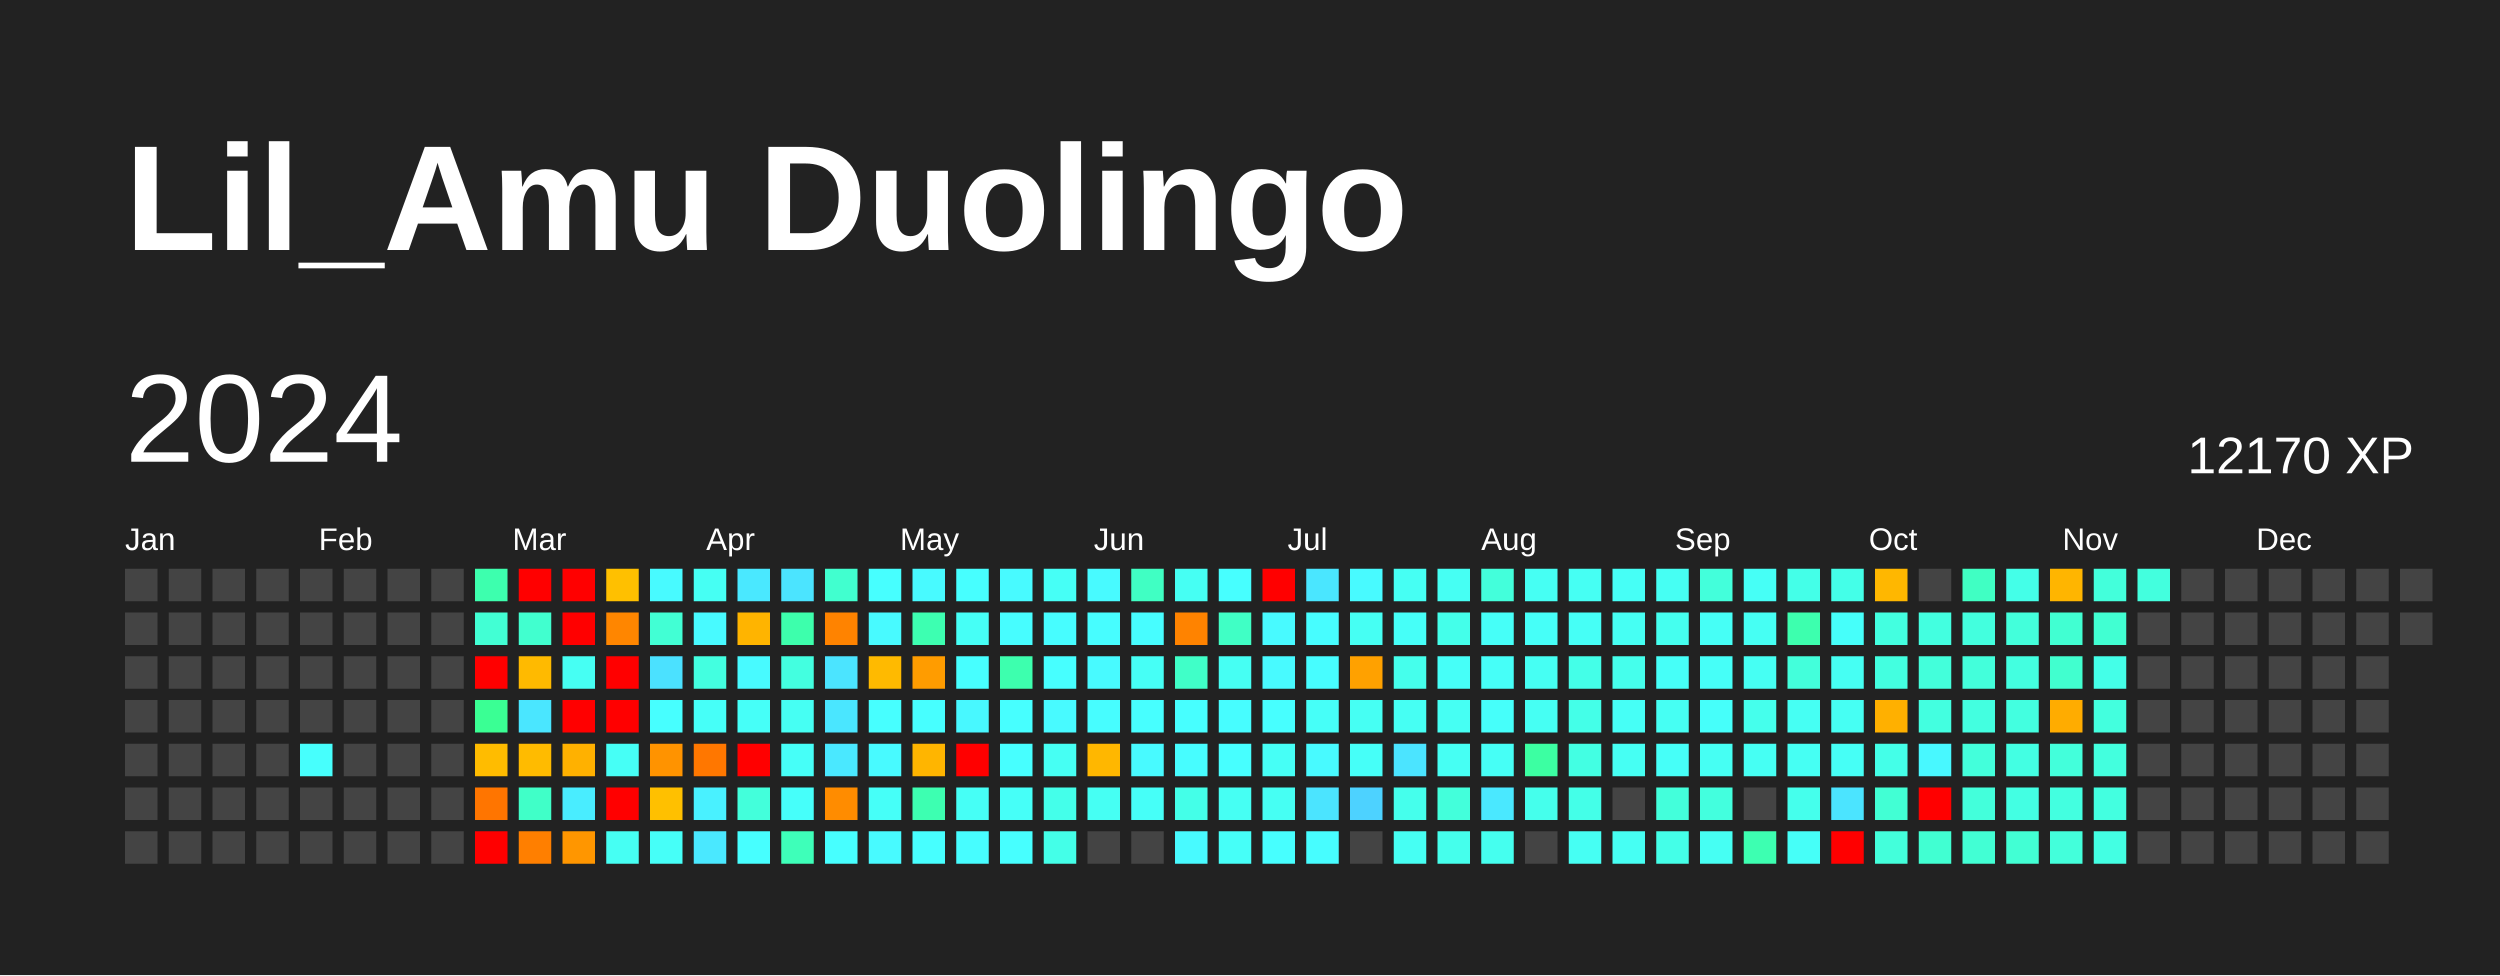
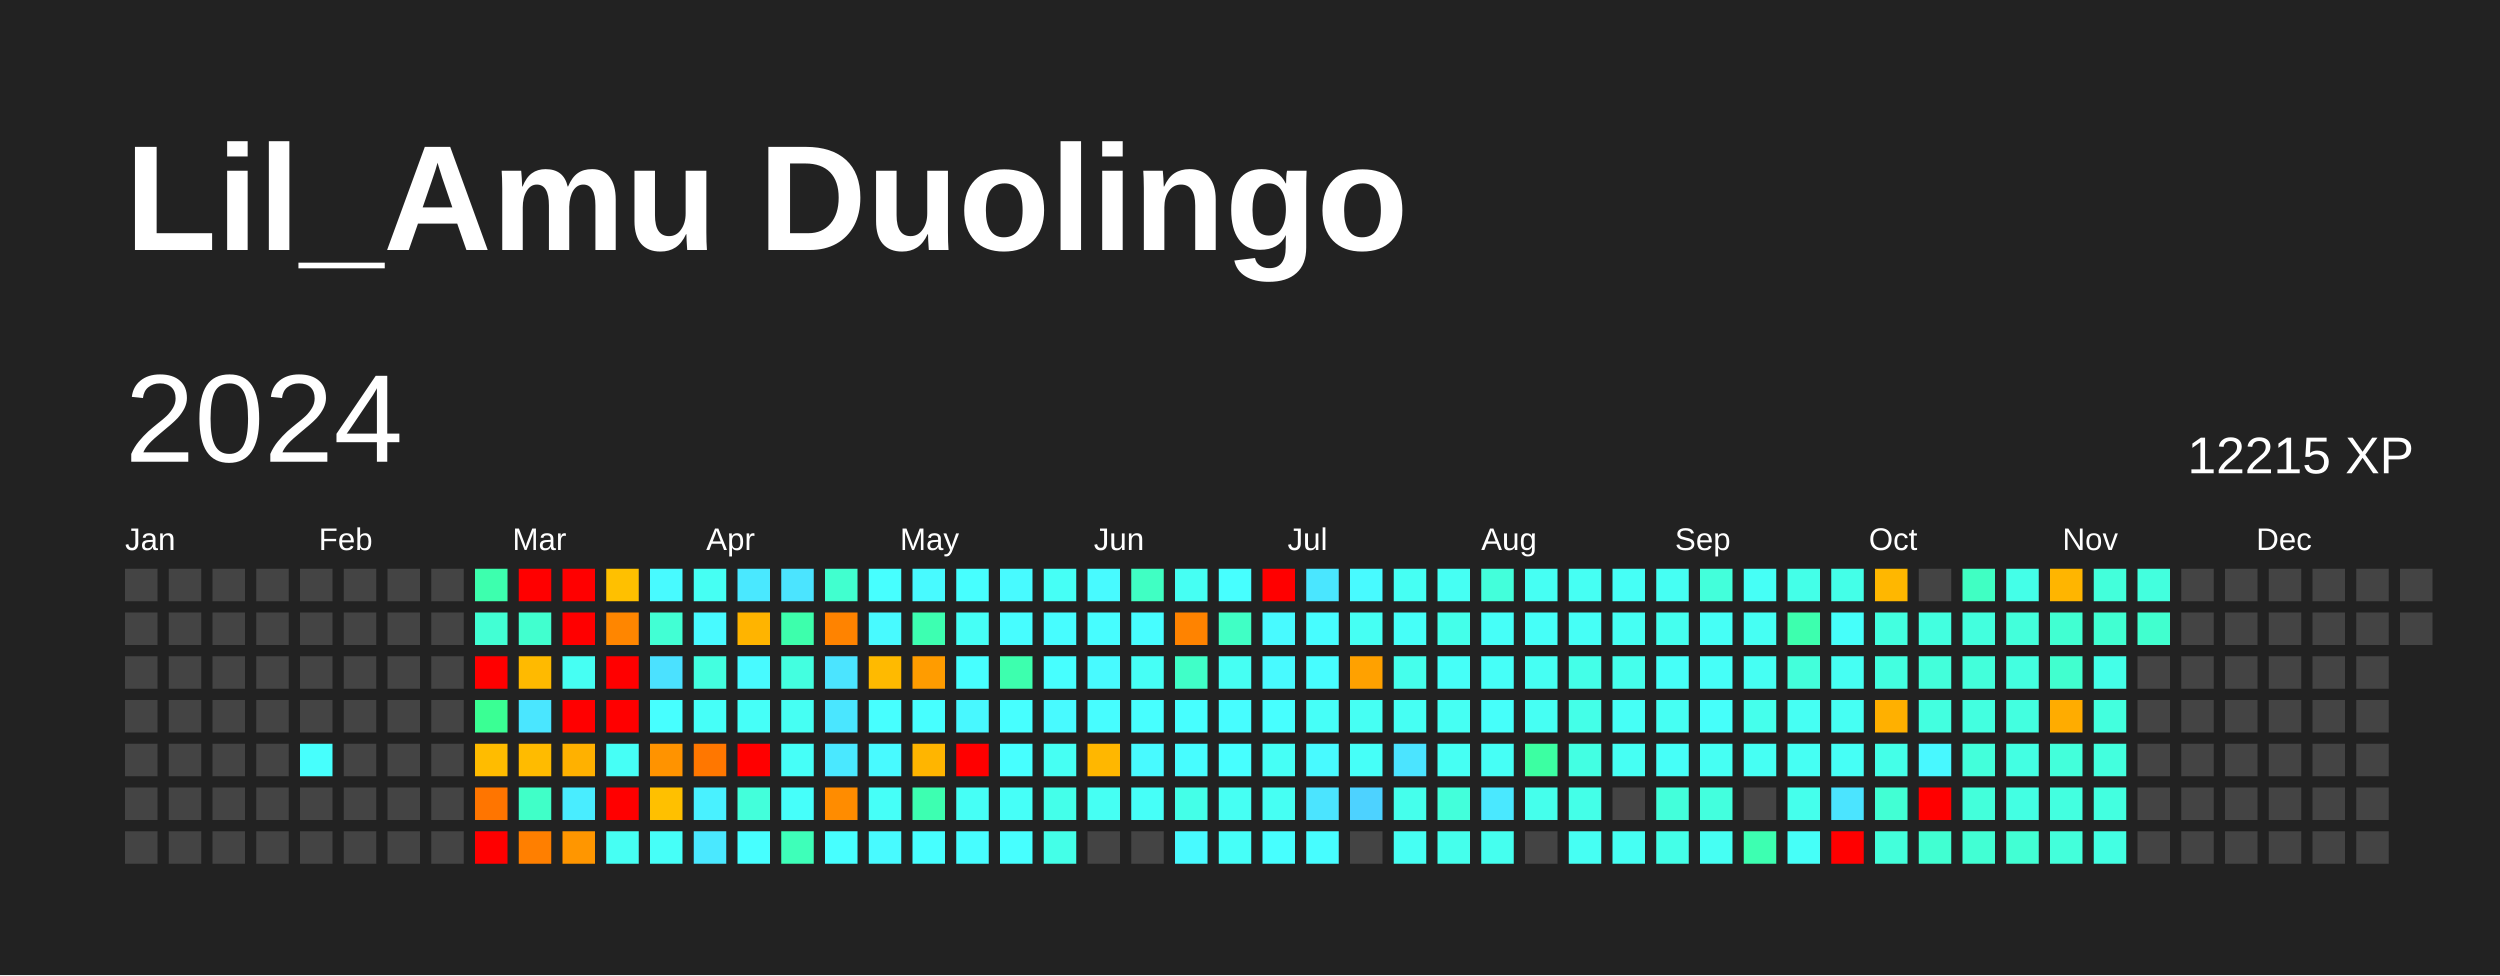
<svg xmlns="http://www.w3.org/2000/svg" baseProfile="full" height="78mm" version="1.1" viewBox="0,0,200,78" width="200mm">
  <defs />
  <rect fill="#222222" height="78" width="200" x="0" y="0" />
  <text fill="#FFFFFF" style="font-size:12px; font-family:Arial; font-weight:bold;" x="10" y="20">Lil_Amu Duolingo</text>
  <text dominant-baseline="hanging" fill="#FFFFFF" style="font-size:10.0px; font-family:Arial;" x="10" y="30">2024</text>
-   <text dominant-baseline="hanging" fill="#FFFFFF" style="font-size:4.125px; font-family:Arial;" x="175" y="35">12170 XP</text>
+   <text dominant-baseline="hanging" fill="#FFFFFF" style="font-size:4.125px; font-family:Arial;" x="175" y="35">12215 XP</text>
  <text fill="#FFFFFF" style="font-size:2.5px; font-family:Arial" x="10.0" y="44">Jan</text>
  <text fill="#FFFFFF" style="font-size:2.5px; font-family:Arial" x="25.5" y="44">Feb</text>
  <text fill="#FFFFFF" style="font-size:2.5px; font-family:Arial" x="41.0" y="44">Mar</text>
  <text fill="#FFFFFF" style="font-size:2.5px; font-family:Arial" x="56.5" y="44">Apr</text>
  <text fill="#FFFFFF" style="font-size:2.5px; font-family:Arial" x="72.0" y="44">May</text>
  <text fill="#FFFFFF" style="font-size:2.5px; font-family:Arial" x="87.5" y="44">Jun</text>
  <text fill="#FFFFFF" style="font-size:2.5px; font-family:Arial" x="103.0" y="44">Jul</text>
  <text fill="#FFFFFF" style="font-size:2.5px; font-family:Arial" x="118.5" y="44">Aug</text>
  <text fill="#FFFFFF" style="font-size:2.5px; font-family:Arial" x="134.0" y="44">Sep</text>
  <text fill="#FFFFFF" style="font-size:2.5px; font-family:Arial" x="149.5" y="44">Oct</text>
  <text fill="#FFFFFF" style="font-size:2.5px; font-family:Arial" x="165.0" y="44">Nov</text>
  <text fill="#FFFFFF" style="font-size:2.5px; font-family:Arial" x="180.5" y="44">Dec</text>
  <rect fill="#444444" height="2.6" width="2.6" x="10.0" y="45.5" />
  <rect fill="#444444" height="2.6" width="2.6" x="10.0" y="49.0" />
  <rect fill="#444444" height="2.6" width="2.6" x="10.0" y="52.5" />
  <rect fill="#444444" height="2.6" width="2.6" x="10.0" y="56.0" />
  <rect fill="#444444" height="2.6" width="2.6" x="10.0" y="59.5" />
  <rect fill="#444444" height="2.6" width="2.6" x="10.0" y="63.0" />
  <rect fill="#444444" height="2.6" width="2.6" x="10.0" y="66.5" />
  <rect fill="#444444" height="2.6" width="2.6" x="13.5" y="45.5" />
  <rect fill="#444444" height="2.6" width="2.6" x="13.5" y="49.0" />
  <rect fill="#444444" height="2.6" width="2.6" x="13.5" y="52.5" />
  <rect fill="#444444" height="2.6" width="2.6" x="13.5" y="56.0" />
  <rect fill="#444444" height="2.6" width="2.6" x="13.5" y="59.5" />
  <rect fill="#444444" height="2.6" width="2.6" x="13.5" y="63.0" />
  <rect fill="#444444" height="2.6" width="2.6" x="13.5" y="66.5" />
  <rect fill="#444444" height="2.6" width="2.6" x="17.0" y="45.5" />
  <rect fill="#444444" height="2.6" width="2.6" x="17.0" y="49.0" />
  <rect fill="#444444" height="2.6" width="2.6" x="17.0" y="52.5" />
  <rect fill="#444444" height="2.6" width="2.6" x="17.0" y="56.0" />
  <rect fill="#444444" height="2.6" width="2.6" x="17.0" y="59.5" />
  <rect fill="#444444" height="2.6" width="2.6" x="17.0" y="63.0" />
  <rect fill="#444444" height="2.6" width="2.6" x="17.0" y="66.5" />
  <rect fill="#444444" height="2.6" width="2.6" x="20.5" y="45.5" />
  <rect fill="#444444" height="2.6" width="2.6" x="20.5" y="49.0" />
  <rect fill="#444444" height="2.6" width="2.6" x="20.5" y="52.5" />
  <rect fill="#444444" height="2.6" width="2.6" x="20.5" y="56.0" />
  <rect fill="#444444" height="2.6" width="2.6" x="20.5" y="59.5" />
  <rect fill="#444444" height="2.6" width="2.6" x="20.5" y="63.0" />
  <rect fill="#444444" height="2.6" width="2.6" x="20.5" y="66.5" />
  <rect fill="#444444" height="2.6" width="2.6" x="24.0" y="45.5" />
  <rect fill="#444444" height="2.6" width="2.6" x="24.0" y="49.0" />
  <rect fill="#444444" height="2.6" width="2.6" x="24.0" y="52.5" />
  <rect fill="#444444" height="2.6" width="2.6" x="24.0" y="56.0" />
  <rect fill="#47fffd" height="2.6" width="2.6" x="24.0" y="59.5" />
  <rect fill="#444444" height="2.6" width="2.6" x="24.0" y="63.0" />
  <rect fill="#444444" height="2.6" width="2.6" x="24.0" y="66.5" />
  <rect fill="#444444" height="2.6" width="2.6" x="27.5" y="45.5" />
  <rect fill="#444444" height="2.6" width="2.6" x="27.5" y="49.0" />
  <rect fill="#444444" height="2.6" width="2.6" x="27.5" y="52.5" />
  <rect fill="#444444" height="2.6" width="2.6" x="27.5" y="56.0" />
  <rect fill="#444444" height="2.6" width="2.6" x="27.5" y="59.5" />
  <rect fill="#444444" height="2.6" width="2.6" x="27.5" y="63.0" />
  <rect fill="#444444" height="2.6" width="2.6" x="27.5" y="66.5" />
  <rect fill="#444444" height="2.6" width="2.6" x="31.0" y="45.5" />
  <rect fill="#444444" height="2.6" width="2.6" x="31.0" y="49.0" />
  <rect fill="#444444" height="2.6" width="2.6" x="31.0" y="52.5" />
  <rect fill="#444444" height="2.6" width="2.6" x="31.0" y="56.0" />
  <rect fill="#444444" height="2.6" width="2.6" x="31.0" y="59.5" />
  <rect fill="#444444" height="2.6" width="2.6" x="31.0" y="63.0" />
  <rect fill="#444444" height="2.6" width="2.6" x="31.0" y="66.5" />
  <rect fill="#444444" height="2.6" width="2.6" x="34.5" y="45.5" />
  <rect fill="#444444" height="2.6" width="2.6" x="34.5" y="49.0" />
  <rect fill="#444444" height="2.6" width="2.6" x="34.5" y="52.5" />
  <rect fill="#444444" height="2.6" width="2.6" x="34.5" y="56.0" />
  <rect fill="#444444" height="2.6" width="2.6" x="34.5" y="59.5" />
  <rect fill="#444444" height="2.6" width="2.6" x="34.5" y="63.0" />
  <rect fill="#444444" height="2.6" width="2.6" x="34.5" y="66.5" />
  <rect fill="#3dffae" height="2.6" width="2.6" x="38.0" y="45.5" />
  <rect fill="#42ffd4" height="2.6" width="2.6" x="38.0" y="49.0" />
  <rect fill="red" height="2.6" width="2.6" x="38.0" y="52.5" />
  <rect fill="#3aff94" height="2.6" width="2.6" x="38.0" y="56.0" />
  <rect fill="#ffbc00" height="2.6" width="2.6" x="38.0" y="59.5" />
  <rect fill="#ff7500" height="2.6" width="2.6" x="38.0" y="63.0" />
  <rect fill="red" height="2.6" width="2.6" x="38.0" y="66.5" />
  <rect fill="red" height="2.6" width="2.6" x="41.5" y="45.5" />
  <rect fill="#41ffcf" height="2.6" width="2.6" x="41.5" y="49.0" />
  <rect fill="#ffba00" height="2.6" width="2.6" x="41.5" y="52.5" />
  <rect fill="#4ae6ff" height="2.6" width="2.6" x="41.5" y="56.0" />
  <rect fill="#ffbb00" height="2.6" width="2.6" x="41.5" y="59.5" />
  <rect fill="#40ffc8" height="2.6" width="2.6" x="41.5" y="63.0" />
  <rect fill="#ff7f00" height="2.6" width="2.6" x="41.5" y="66.5" />
  <rect fill="red" height="2.6" width="2.6" x="45.0" y="45.5" />
  <rect fill="red" height="2.6" width="2.6" x="45.0" y="49.0" />
  <rect fill="#46fff3" height="2.6" width="2.6" x="45.0" y="52.5" />
  <rect fill="red" height="2.6" width="2.6" x="45.0" y="56.0" />
  <rect fill="#ffb100" height="2.6" width="2.6" x="45.0" y="59.5" />
  <rect fill="#49edff" height="2.6" width="2.6" x="45.0" y="63.0" />
  <rect fill="#ff9600" height="2.6" width="2.6" x="45.0" y="66.5" />
  <rect fill="#ffc000" height="2.6" width="2.6" x="48.5" y="45.5" />
  <rect fill="#ff8600" height="2.6" width="2.6" x="48.5" y="49.0" />
  <rect fill="red" height="2.6" width="2.6" x="48.5" y="52.5" />
  <rect fill="red" height="2.6" width="2.6" x="48.5" y="56.0" />
  <rect fill="#46fff6" height="2.6" width="2.6" x="48.5" y="59.5" />
  <rect fill="red" height="2.6" width="2.6" x="48.5" y="63.0" />
  <rect fill="#46fff3" height="2.6" width="2.6" x="48.5" y="66.5" />
  <rect fill="#48faff" height="2.6" width="2.6" x="52.0" y="45.5" />
  <rect fill="#42ffd4" height="2.6" width="2.6" x="52.0" y="49.0" />
  <rect fill="#4be1ff" height="2.6" width="2.6" x="52.0" y="52.5" />
  <rect fill="#47ffff" height="2.6" width="2.6" x="52.0" y="56.0" />
  <rect fill="#ff9300" height="2.6" width="2.6" x="52.0" y="59.5" />
  <rect fill="#ffc000" height="2.6" width="2.6" x="52.0" y="63.0" />
  <rect fill="#46fff8" height="2.6" width="2.6" x="52.0" y="66.5" />
  <rect fill="#46fff3" height="2.6" width="2.6" x="55.5" y="45.5" />
  <rect fill="#48faff" height="2.6" width="2.6" x="55.5" y="49.0" />
  <rect fill="#43ffe0" height="2.6" width="2.6" x="55.5" y="52.5" />
  <rect fill="#46fff8" height="2.6" width="2.6" x="55.5" y="56.0" />
  <rect fill="#ff7700" height="2.6" width="2.6" x="55.5" y="59.5" />
  <rect fill="#49f1ff" height="2.6" width="2.6" x="55.5" y="63.0" />
  <rect fill="#4ae8ff" height="2.6" width="2.6" x="55.5" y="66.5" />
  <rect fill="#4ae8ff" height="2.6" width="2.6" x="59.0" y="45.5" />
  <rect fill="#ffb400" height="2.6" width="2.6" x="59.0" y="49.0" />
  <rect fill="#48faff" height="2.6" width="2.6" x="59.0" y="52.5" />
  <rect fill="#46fff8" height="2.6" width="2.6" x="59.0" y="56.0" />
  <rect fill="red" height="2.6" width="2.6" x="59.0" y="59.5" />
  <rect fill="#43ffdb" height="2.6" width="2.6" x="59.0" y="63.0" />
  <rect fill="#47ffff" height="2.6" width="2.6" x="59.0" y="66.5" />
  <rect fill="#4be4ff" height="2.6" width="2.6" x="62.5" y="45.5" />
  <rect fill="#3dffac" height="2.6" width="2.6" x="62.5" y="49.0" />
  <rect fill="#43ffe0" height="2.6" width="2.6" x="62.5" y="52.5" />
  <rect fill="#46fff3" height="2.6" width="2.6" x="62.5" y="56.0" />
  <rect fill="#46fff8" height="2.6" width="2.6" x="62.5" y="59.5" />
  <rect fill="#46fffa" height="2.6" width="2.6" x="62.5" y="63.0" />
  <rect fill="#3effb9" height="2.6" width="2.6" x="62.5" y="66.5" />
  <rect fill="#41ffcf" height="2.6" width="2.6" x="66.0" y="45.5" />
  <rect fill="#ff8300" height="2.6" width="2.6" x="66.0" y="49.0" />
  <rect fill="#4be4ff" height="2.6" width="2.6" x="66.0" y="52.5" />
  <rect fill="#4ae6ff" height="2.6" width="2.6" x="66.0" y="56.0" />
  <rect fill="#4ae8ff" height="2.6" width="2.6" x="66.0" y="59.5" />
  <rect fill="#ff8c00" height="2.6" width="2.6" x="66.0" y="63.0" />
  <rect fill="#47ffff" height="2.6" width="2.6" x="66.0" y="66.5" />
  <rect fill="#47ffff" height="2.6" width="2.6" x="69.5" y="45.5" />
  <rect fill="#48faff" height="2.6" width="2.6" x="69.5" y="49.0" />
  <rect fill="#ffba00" height="2.6" width="2.6" x="69.5" y="52.5" />
  <rect fill="#47ffff" height="2.6" width="2.6" x="69.5" y="56.0" />
  <rect fill="#48faff" height="2.6" width="2.6" x="69.5" y="59.5" />
  <rect fill="#46fff8" height="2.6" width="2.6" x="69.5" y="63.0" />
  <rect fill="#48faff" height="2.6" width="2.6" x="69.5" y="66.5" />
  <rect fill="#48faff" height="2.6" width="2.6" x="73.0" y="45.5" />
  <rect fill="#3dffb1" height="2.6" width="2.6" x="73.0" y="49.0" />
  <rect fill="#ff9c00" height="2.6" width="2.6" x="73.0" y="52.5" />
  <rect fill="#47ffff" height="2.6" width="2.6" x="73.0" y="56.0" />
  <rect fill="#ffb500" height="2.6" width="2.6" x="73.0" y="59.5" />
  <rect fill="#3dffb1" height="2.6" width="2.6" x="73.0" y="63.0" />
  <rect fill="#47ffff" height="2.6" width="2.6" x="73.0" y="66.5" />
  <rect fill="#47ffff" height="2.6" width="2.6" x="76.5" y="45.5" />
  <rect fill="#46fff6" height="2.6" width="2.6" x="76.5" y="49.0" />
  <rect fill="#47ffff" height="2.6" width="2.6" x="76.5" y="52.5" />
  <rect fill="#48f8ff" height="2.6" width="2.6" x="76.5" y="56.0" />
  <rect fill="red" height="2.6" width="2.6" x="76.5" y="59.5" />
  <rect fill="#46fff6" height="2.6" width="2.6" x="76.5" y="63.0" />
  <rect fill="#47fdff" height="2.6" width="2.6" x="76.5" y="66.5" />
  <rect fill="#48faff" height="2.6" width="2.6" x="80.0" y="45.5" />
  <rect fill="#47fdff" height="2.6" width="2.6" x="80.0" y="49.0" />
  <rect fill="#3dffae" height="2.6" width="2.6" x="80.0" y="52.5" />
  <rect fill="#47ffff" height="2.6" width="2.6" x="80.0" y="56.0" />
  <rect fill="#47ffff" height="2.6" width="2.6" x="80.0" y="59.5" />
  <rect fill="#46fff8" height="2.6" width="2.6" x="80.0" y="63.0" />
  <rect fill="#47ffff" height="2.6" width="2.6" x="80.0" y="66.5" />
  <rect fill="#46fff6" height="2.6" width="2.6" x="83.5" y="45.5" />
  <rect fill="#47fdff" height="2.6" width="2.6" x="83.5" y="49.0" />
  <rect fill="#47ffff" height="2.6" width="2.6" x="83.5" y="52.5" />
  <rect fill="#48faff" height="2.6" width="2.6" x="83.5" y="56.0" />
  <rect fill="#46fff3" height="2.6" width="2.6" x="83.5" y="59.5" />
  <rect fill="#44ffea" height="2.6" width="2.6" x="83.5" y="63.0" />
  <rect fill="#44ffe8" height="2.6" width="2.6" x="83.5" y="66.5" />
  <rect fill="#48faff" height="2.6" width="2.6" x="87.0" y="45.5" />
  <rect fill="#47fdff" height="2.6" width="2.6" x="87.0" y="49.0" />
  <rect fill="#48faff" height="2.6" width="2.6" x="87.0" y="52.5" />
  <rect fill="#47fdff" height="2.6" width="2.6" x="87.0" y="56.0" />
  <rect fill="#ffb700" height="2.6" width="2.6" x="87.0" y="59.5" />
  <rect fill="#46fff3" height="2.6" width="2.6" x="87.0" y="63.0" />
  <rect fill="#444444" height="2.6" width="2.6" x="87.0" y="66.5" />
  <rect fill="#40ffc3" height="2.6" width="2.6" x="90.5" y="45.5" />
  <rect fill="#47fdff" height="2.6" width="2.6" x="90.5" y="49.0" />
  <rect fill="#46fff6" height="2.6" width="2.6" x="90.5" y="52.5" />
  <rect fill="#47ffff" height="2.6" width="2.6" x="90.5" y="56.0" />
  <rect fill="#48faff" height="2.6" width="2.6" x="90.5" y="59.5" />
  <rect fill="#46fff8" height="2.6" width="2.6" x="90.5" y="63.0" />
  <rect fill="#444444" height="2.6" width="2.6" x="90.5" y="66.5" />
  <rect fill="#46fff3" height="2.6" width="2.6" x="94.0" y="45.5" />
  <rect fill="#ff8300" height="2.6" width="2.6" x="94.0" y="49.0" />
  <rect fill="#40ffc8" height="2.6" width="2.6" x="94.0" y="52.5" />
  <rect fill="#47ffff" height="2.6" width="2.6" x="94.0" y="56.0" />
  <rect fill="#47fdff" height="2.6" width="2.6" x="94.0" y="59.5" />
  <rect fill="#44ffe8" height="2.6" width="2.6" x="94.0" y="63.0" />
  <rect fill="#48faff" height="2.6" width="2.6" x="94.0" y="66.5" />
  <rect fill="#47ffff" height="2.6" width="2.6" x="97.5" y="45.5" />
  <rect fill="#40ffc5" height="2.6" width="2.6" x="97.5" y="49.0" />
  <rect fill="#46fff3" height="2.6" width="2.6" x="97.5" y="52.5" />
  <rect fill="#47fdff" height="2.6" width="2.6" x="97.5" y="56.0" />
  <rect fill="#47ffff" height="2.6" width="2.6" x="97.5" y="59.5" />
  <rect fill="#46fff3" height="2.6" width="2.6" x="97.5" y="63.0" />
  <rect fill="#46fff8" height="2.6" width="2.6" x="97.5" y="66.5" />
  <rect fill="red" height="2.6" width="2.6" x="101.0" y="45.5" />
  <rect fill="#48faff" height="2.6" width="2.6" x="101.0" y="49.0" />
  <rect fill="#48faff" height="2.6" width="2.6" x="101.0" y="52.5" />
  <rect fill="#47ffff" height="2.6" width="2.6" x="101.0" y="56.0" />
  <rect fill="#46fff6" height="2.6" width="2.6" x="101.0" y="59.5" />
  <rect fill="#46fff3" height="2.6" width="2.6" x="101.0" y="63.0" />
  <rect fill="#47ffff" height="2.6" width="2.6" x="101.0" y="66.5" />
  <rect fill="#4ae6ff" height="2.6" width="2.6" x="104.5" y="45.5" />
  <rect fill="#47fdff" height="2.6" width="2.6" x="104.5" y="49.0" />
  <rect fill="#47fdff" height="2.6" width="2.6" x="104.5" y="52.5" />
  <rect fill="#46fff8" height="2.6" width="2.6" x="104.5" y="56.0" />
  <rect fill="#48faff" height="2.6" width="2.6" x="104.5" y="59.5" />
  <rect fill="#4be4ff" height="2.6" width="2.6" x="104.5" y="63.0" />
  <rect fill="#47fdff" height="2.6" width="2.6" x="104.5" y="66.5" />
  <rect fill="#48faff" height="2.6" width="2.6" x="108.0" y="45.5" />
  <rect fill="#46fff3" height="2.6" width="2.6" x="108.0" y="49.0" />
  <rect fill="#ffa100" height="2.6" width="2.6" x="108.0" y="52.5" />
  <rect fill="#46fff3" height="2.6" width="2.6" x="108.0" y="56.0" />
  <rect fill="#46fff8" height="2.6" width="2.6" x="108.0" y="59.5" />
  <rect fill="#4dd2ff" height="2.6" width="2.6" x="108.0" y="63.0" />
  <rect fill="#444444" height="2.6" width="2.6" x="108.0" y="66.5" />
  <rect fill="#46fff3" height="2.6" width="2.6" x="111.5" y="45.5" />
  <rect fill="#46fff8" height="2.6" width="2.6" x="111.5" y="49.0" />
  <rect fill="#45ffec" height="2.6" width="2.6" x="111.5" y="52.5" />
  <rect fill="#46fff3" height="2.6" width="2.6" x="111.5" y="56.0" />
  <rect fill="#4be4ff" height="2.6" width="2.6" x="111.5" y="59.5" />
  <rect fill="#45ffec" height="2.6" width="2.6" x="111.5" y="63.0" />
  <rect fill="#46fff3" height="2.6" width="2.6" x="111.5" y="66.5" />
  <rect fill="#46fff3" height="2.6" width="2.6" x="115.0" y="45.5" />
  <rect fill="#44ffea" height="2.6" width="2.6" x="115.0" y="49.0" />
  <rect fill="#46fff8" height="2.6" width="2.6" x="115.0" y="52.5" />
  <rect fill="#46fff3" height="2.6" width="2.6" x="115.0" y="56.0" />
  <rect fill="#46fff3" height="2.6" width="2.6" x="115.0" y="59.5" />
  <rect fill="#43ffdb" height="2.6" width="2.6" x="115.0" y="63.0" />
  <rect fill="#45ffec" height="2.6" width="2.6" x="115.0" y="66.5" />
  <rect fill="#43ffdb" height="2.6" width="2.6" x="118.5" y="45.5" />
  <rect fill="#46fff8" height="2.6" width="2.6" x="118.5" y="49.0" />
  <rect fill="#46fff8" height="2.6" width="2.6" x="118.5" y="52.5" />
  <rect fill="#46fffa" height="2.6" width="2.6" x="118.5" y="56.0" />
  <rect fill="#46fff6" height="2.6" width="2.6" x="118.5" y="59.5" />
  <rect fill="#4ae8ff" height="2.6" width="2.6" x="118.5" y="63.0" />
  <rect fill="#45ffef" height="2.6" width="2.6" x="118.5" y="66.5" />
  <rect fill="#46fff3" height="2.6" width="2.6" x="122.0" y="45.5" />
  <rect fill="#46fff8" height="2.6" width="2.6" x="122.0" y="49.0" />
  <rect fill="#46fff3" height="2.6" width="2.6" x="122.0" y="52.5" />
  <rect fill="#46fff3" height="2.6" width="2.6" x="122.0" y="56.0" />
  <rect fill="#3cffa2" height="2.6" width="2.6" x="122.0" y="59.5" />
  <rect fill="#45ffec" height="2.6" width="2.6" x="122.0" y="63.0" />
  <rect fill="#444444" height="2.6" width="2.6" x="122.0" y="66.5" />
  <rect fill="#46fff3" height="2.6" width="2.6" x="125.5" y="45.5" />
  <rect fill="#46fff6" height="2.6" width="2.6" x="125.5" y="49.0" />
  <rect fill="#44ffe8" height="2.6" width="2.6" x="125.5" y="52.5" />
  <rect fill="#44ffe8" height="2.6" width="2.6" x="125.5" y="56.0" />
  <rect fill="#43ffe3" height="2.6" width="2.6" x="125.5" y="59.5" />
  <rect fill="#44ffe8" height="2.6" width="2.6" x="125.5" y="63.0" />
  <rect fill="#46fff3" height="2.6" width="2.6" x="125.5" y="66.5" />
  <rect fill="#46fff6" height="2.6" width="2.6" x="129.0" y="45.5" />
  <rect fill="#46fff3" height="2.6" width="2.6" x="129.0" y="49.0" />
  <rect fill="#45ffec" height="2.6" width="2.6" x="129.0" y="52.5" />
  <rect fill="#46fff6" height="2.6" width="2.6" x="129.0" y="56.0" />
  <rect fill="#46fff3" height="2.6" width="2.6" x="129.0" y="59.5" />
  <rect fill="#444444" height="2.6" width="2.6" x="129.0" y="63.0" />
  <rect fill="#46fff3" height="2.6" width="2.6" x="129.0" y="66.5" />
  <rect fill="#46fff3" height="2.6" width="2.6" x="132.5" y="45.5" />
  <rect fill="#45ffef" height="2.6" width="2.6" x="132.5" y="49.0" />
  <rect fill="#46fff8" height="2.6" width="2.6" x="132.5" y="52.5" />
  <rect fill="#46fff3" height="2.6" width="2.6" x="132.5" y="56.0" />
  <rect fill="#46fff8" height="2.6" width="2.6" x="132.5" y="59.5" />
  <rect fill="#43ffdb" height="2.6" width="2.6" x="132.5" y="63.0" />
  <rect fill="#44ffe8" height="2.6" width="2.6" x="132.5" y="66.5" />
  <rect fill="#43ffdb" height="2.6" width="2.6" x="136.0" y="45.5" />
  <rect fill="#46fff6" height="2.6" width="2.6" x="136.0" y="49.0" />
  <rect fill="#46fff8" height="2.6" width="2.6" x="136.0" y="52.5" />
  <rect fill="#46fffa" height="2.6" width="2.6" x="136.0" y="56.0" />
  <rect fill="#46fff3" height="2.6" width="2.6" x="136.0" y="59.5" />
  <rect fill="#43ffde" height="2.6" width="2.6" x="136.0" y="63.0" />
  <rect fill="#46fff3" height="2.6" width="2.6" x="136.0" y="66.5" />
  <rect fill="#46fff6" height="2.6" width="2.6" x="139.5" y="45.5" />
  <rect fill="#46fff3" height="2.6" width="2.6" x="139.5" y="49.0" />
  <rect fill="#46fff3" height="2.6" width="2.6" x="139.5" y="52.5" />
  <rect fill="#45ffec" height="2.6" width="2.6" x="139.5" y="56.0" />
  <rect fill="#46fff3" height="2.6" width="2.6" x="139.5" y="59.5" />
  <rect fill="#444444" height="2.6" width="2.6" x="139.5" y="63.0" />
  <rect fill="#3dffb1" height="2.6" width="2.6" x="139.5" y="66.5" />
  <rect fill="#44ffe8" height="2.6" width="2.6" x="143.0" y="45.5" />
  <rect fill="#3dffae" height="2.6" width="2.6" x="143.0" y="49.0" />
  <rect fill="#43ffdb" height="2.6" width="2.6" x="143.0" y="52.5" />
  <rect fill="#46fff3" height="2.6" width="2.6" x="143.0" y="56.0" />
  <rect fill="#46fff3" height="2.6" width="2.6" x="143.0" y="59.5" />
  <rect fill="#45ffec" height="2.6" width="2.6" x="143.0" y="63.0" />
  <rect fill="#46fff8" height="2.6" width="2.6" x="143.0" y="66.5" />
  <rect fill="#44ffe8" height="2.6" width="2.6" x="146.5" y="45.5" />
  <rect fill="#46fffa" height="2.6" width="2.6" x="146.5" y="49.0" />
  <rect fill="#46fff3" height="2.6" width="2.6" x="146.5" y="52.5" />
  <rect fill="#46fff3" height="2.6" width="2.6" x="146.5" y="56.0" />
  <rect fill="#46fff6" height="2.6" width="2.6" x="146.5" y="59.5" />
  <rect fill="#4be4ff" height="2.6" width="2.6" x="146.5" y="63.0" />
  <rect fill="red" height="2.6" width="2.6" x="146.5" y="66.5" />
  <rect fill="#ffb700" height="2.6" width="2.6" x="150.0" y="45.5" />
  <rect fill="#43ffe0" height="2.6" width="2.6" x="150.0" y="49.0" />
  <rect fill="#43ffe0" height="2.6" width="2.6" x="150.0" y="52.5" />
  <rect fill="#ffb000" height="2.6" width="2.6" x="150.0" y="56.0" />
  <rect fill="#44ffe8" height="2.6" width="2.6" x="150.0" y="59.5" />
  <rect fill="#42ffd4" height="2.6" width="2.6" x="150.0" y="63.0" />
  <rect fill="#43ffdb" height="2.6" width="2.6" x="150.0" y="66.5" />
  <rect fill="#444444" height="2.6" width="2.6" x="153.5" y="45.5" />
  <rect fill="#43ffe0" height="2.6" width="2.6" x="153.5" y="49.0" />
  <rect fill="#43ffdb" height="2.6" width="2.6" x="153.5" y="52.5" />
  <rect fill="#43ffe0" height="2.6" width="2.6" x="153.5" y="56.0" />
  <rect fill="#48f8ff" height="2.6" width="2.6" x="153.5" y="59.5" />
  <rect fill="red" height="2.6" width="2.6" x="153.5" y="63.0" />
  <rect fill="#41ffd2" height="2.6" width="2.6" x="153.5" y="66.5" />
  <rect fill="#40ffc3" height="2.6" width="2.6" x="157.0" y="45.5" />
  <rect fill="#43ffde" height="2.6" width="2.6" x="157.0" y="49.0" />
  <rect fill="#43ffdb" height="2.6" width="2.6" x="157.0" y="52.5" />
  <rect fill="#43ffe0" height="2.6" width="2.6" x="157.0" y="56.0" />
  <rect fill="#43ffdb" height="2.6" width="2.6" x="157.0" y="59.5" />
  <rect fill="#43ffdb" height="2.6" width="2.6" x="157.0" y="63.0" />
  <rect fill="#42ffd4" height="2.6" width="2.6" x="157.0" y="66.5" />
  <rect fill="#44ffe8" height="2.6" width="2.6" x="160.5" y="45.5" />
  <rect fill="#43ffdb" height="2.6" width="2.6" x="160.5" y="49.0" />
  <rect fill="#43ffe0" height="2.6" width="2.6" x="160.5" y="52.5" />
  <rect fill="#43ffe0" height="2.6" width="2.6" x="160.5" y="56.0" />
  <rect fill="#43ffe3" height="2.6" width="2.6" x="160.5" y="59.5" />
  <rect fill="#43ffe3" height="2.6" width="2.6" x="160.5" y="63.0" />
  <rect fill="#42ffd4" height="2.6" width="2.6" x="160.5" y="66.5" />
  <rect fill="#ffb500" height="2.6" width="2.6" x="164.0" y="45.5" />
  <rect fill="#41ffd2" height="2.6" width="2.6" x="164.0" y="49.0" />
  <rect fill="#41ffcf" height="2.6" width="2.6" x="164.0" y="52.5" />
  <rect fill="#ffac00" height="2.6" width="2.6" x="164.0" y="56.0" />
  <rect fill="#43ffdb" height="2.6" width="2.6" x="164.0" y="59.5" />
  <rect fill="#43ffe0" height="2.6" width="2.6" x="164.0" y="63.0" />
  <rect fill="#43ffdb" height="2.6" width="2.6" x="164.0" y="66.5" />
  <rect fill="#43ffdb" height="2.6" width="2.6" x="167.5" y="45.5" />
  <rect fill="#41ffd2" height="2.6" width="2.6" x="167.5" y="49.0" />
  <rect fill="#44ffe8" height="2.6" width="2.6" x="167.5" y="52.5" />
  <rect fill="#43ffde" height="2.6" width="2.6" x="167.5" y="56.0" />
  <rect fill="#43ffde" height="2.6" width="2.6" x="167.5" y="59.5" />
  <rect fill="#43ffe0" height="2.6" width="2.6" x="167.5" y="63.0" />
  <rect fill="#43ffe3" height="2.6" width="2.6" x="167.5" y="66.5" />
  <rect fill="#43ffde" height="2.6" width="2.6" x="171.0" y="45.5" />
-   <rect fill="#444444" height="2.6" width="2.6" x="171.0" y="49.0" />
+   <rect fill="#41ffcf" height="2.6" width="2.6" x="171.0" y="49.0" />
  <rect fill="#444444" height="2.6" width="2.6" x="171.0" y="52.5" />
  <rect fill="#444444" height="2.6" width="2.6" x="171.0" y="56.0" />
  <rect fill="#444444" height="2.6" width="2.6" x="171.0" y="59.5" />
  <rect fill="#444444" height="2.6" width="2.6" x="171.0" y="63.0" />
  <rect fill="#444444" height="2.6" width="2.6" x="171.0" y="66.5" />
  <rect fill="#444444" height="2.6" width="2.6" x="174.5" y="45.5" />
  <rect fill="#444444" height="2.6" width="2.6" x="174.5" y="49.0" />
  <rect fill="#444444" height="2.6" width="2.6" x="174.5" y="52.5" />
  <rect fill="#444444" height="2.6" width="2.6" x="174.5" y="56.0" />
  <rect fill="#444444" height="2.6" width="2.6" x="174.5" y="59.5" />
  <rect fill="#444444" height="2.6" width="2.6" x="174.5" y="63.0" />
  <rect fill="#444444" height="2.6" width="2.6" x="174.5" y="66.5" />
  <rect fill="#444444" height="2.6" width="2.6" x="178.0" y="45.5" />
  <rect fill="#444444" height="2.6" width="2.6" x="178.0" y="49.0" />
  <rect fill="#444444" height="2.6" width="2.6" x="178.0" y="52.5" />
  <rect fill="#444444" height="2.6" width="2.6" x="178.0" y="56.0" />
  <rect fill="#444444" height="2.6" width="2.6" x="178.0" y="59.5" />
  <rect fill="#444444" height="2.6" width="2.6" x="178.0" y="63.0" />
  <rect fill="#444444" height="2.6" width="2.6" x="178.0" y="66.5" />
  <rect fill="#444444" height="2.6" width="2.6" x="181.5" y="45.5" />
  <rect fill="#444444" height="2.6" width="2.6" x="181.5" y="49.0" />
  <rect fill="#444444" height="2.6" width="2.6" x="181.5" y="52.5" />
  <rect fill="#444444" height="2.6" width="2.6" x="181.5" y="56.0" />
  <rect fill="#444444" height="2.6" width="2.6" x="181.5" y="59.5" />
  <rect fill="#444444" height="2.6" width="2.6" x="181.5" y="63.0" />
  <rect fill="#444444" height="2.6" width="2.6" x="181.5" y="66.5" />
  <rect fill="#444444" height="2.6" width="2.6" x="185.0" y="45.5" />
  <rect fill="#444444" height="2.6" width="2.6" x="185.0" y="49.0" />
  <rect fill="#444444" height="2.6" width="2.6" x="185.0" y="52.5" />
  <rect fill="#444444" height="2.6" width="2.6" x="185.0" y="56.0" />
  <rect fill="#444444" height="2.6" width="2.6" x="185.0" y="59.5" />
  <rect fill="#444444" height="2.6" width="2.6" x="185.0" y="63.0" />
  <rect fill="#444444" height="2.6" width="2.6" x="185.0" y="66.5" />
  <rect fill="#444444" height="2.6" width="2.6" x="188.5" y="45.5" />
  <rect fill="#444444" height="2.6" width="2.6" x="188.5" y="49.0" />
  <rect fill="#444444" height="2.6" width="2.6" x="188.5" y="52.5" />
  <rect fill="#444444" height="2.6" width="2.6" x="188.5" y="56.0" />
  <rect fill="#444444" height="2.6" width="2.6" x="188.5" y="59.5" />
  <rect fill="#444444" height="2.6" width="2.6" x="188.5" y="63.0" />
  <rect fill="#444444" height="2.6" width="2.6" x="188.5" y="66.5" />
  <rect fill="#444444" height="2.6" width="2.6" x="192.0" y="45.5" />
  <rect fill="#444444" height="2.6" width="2.6" x="192.0" y="49.0" />
</svg>
